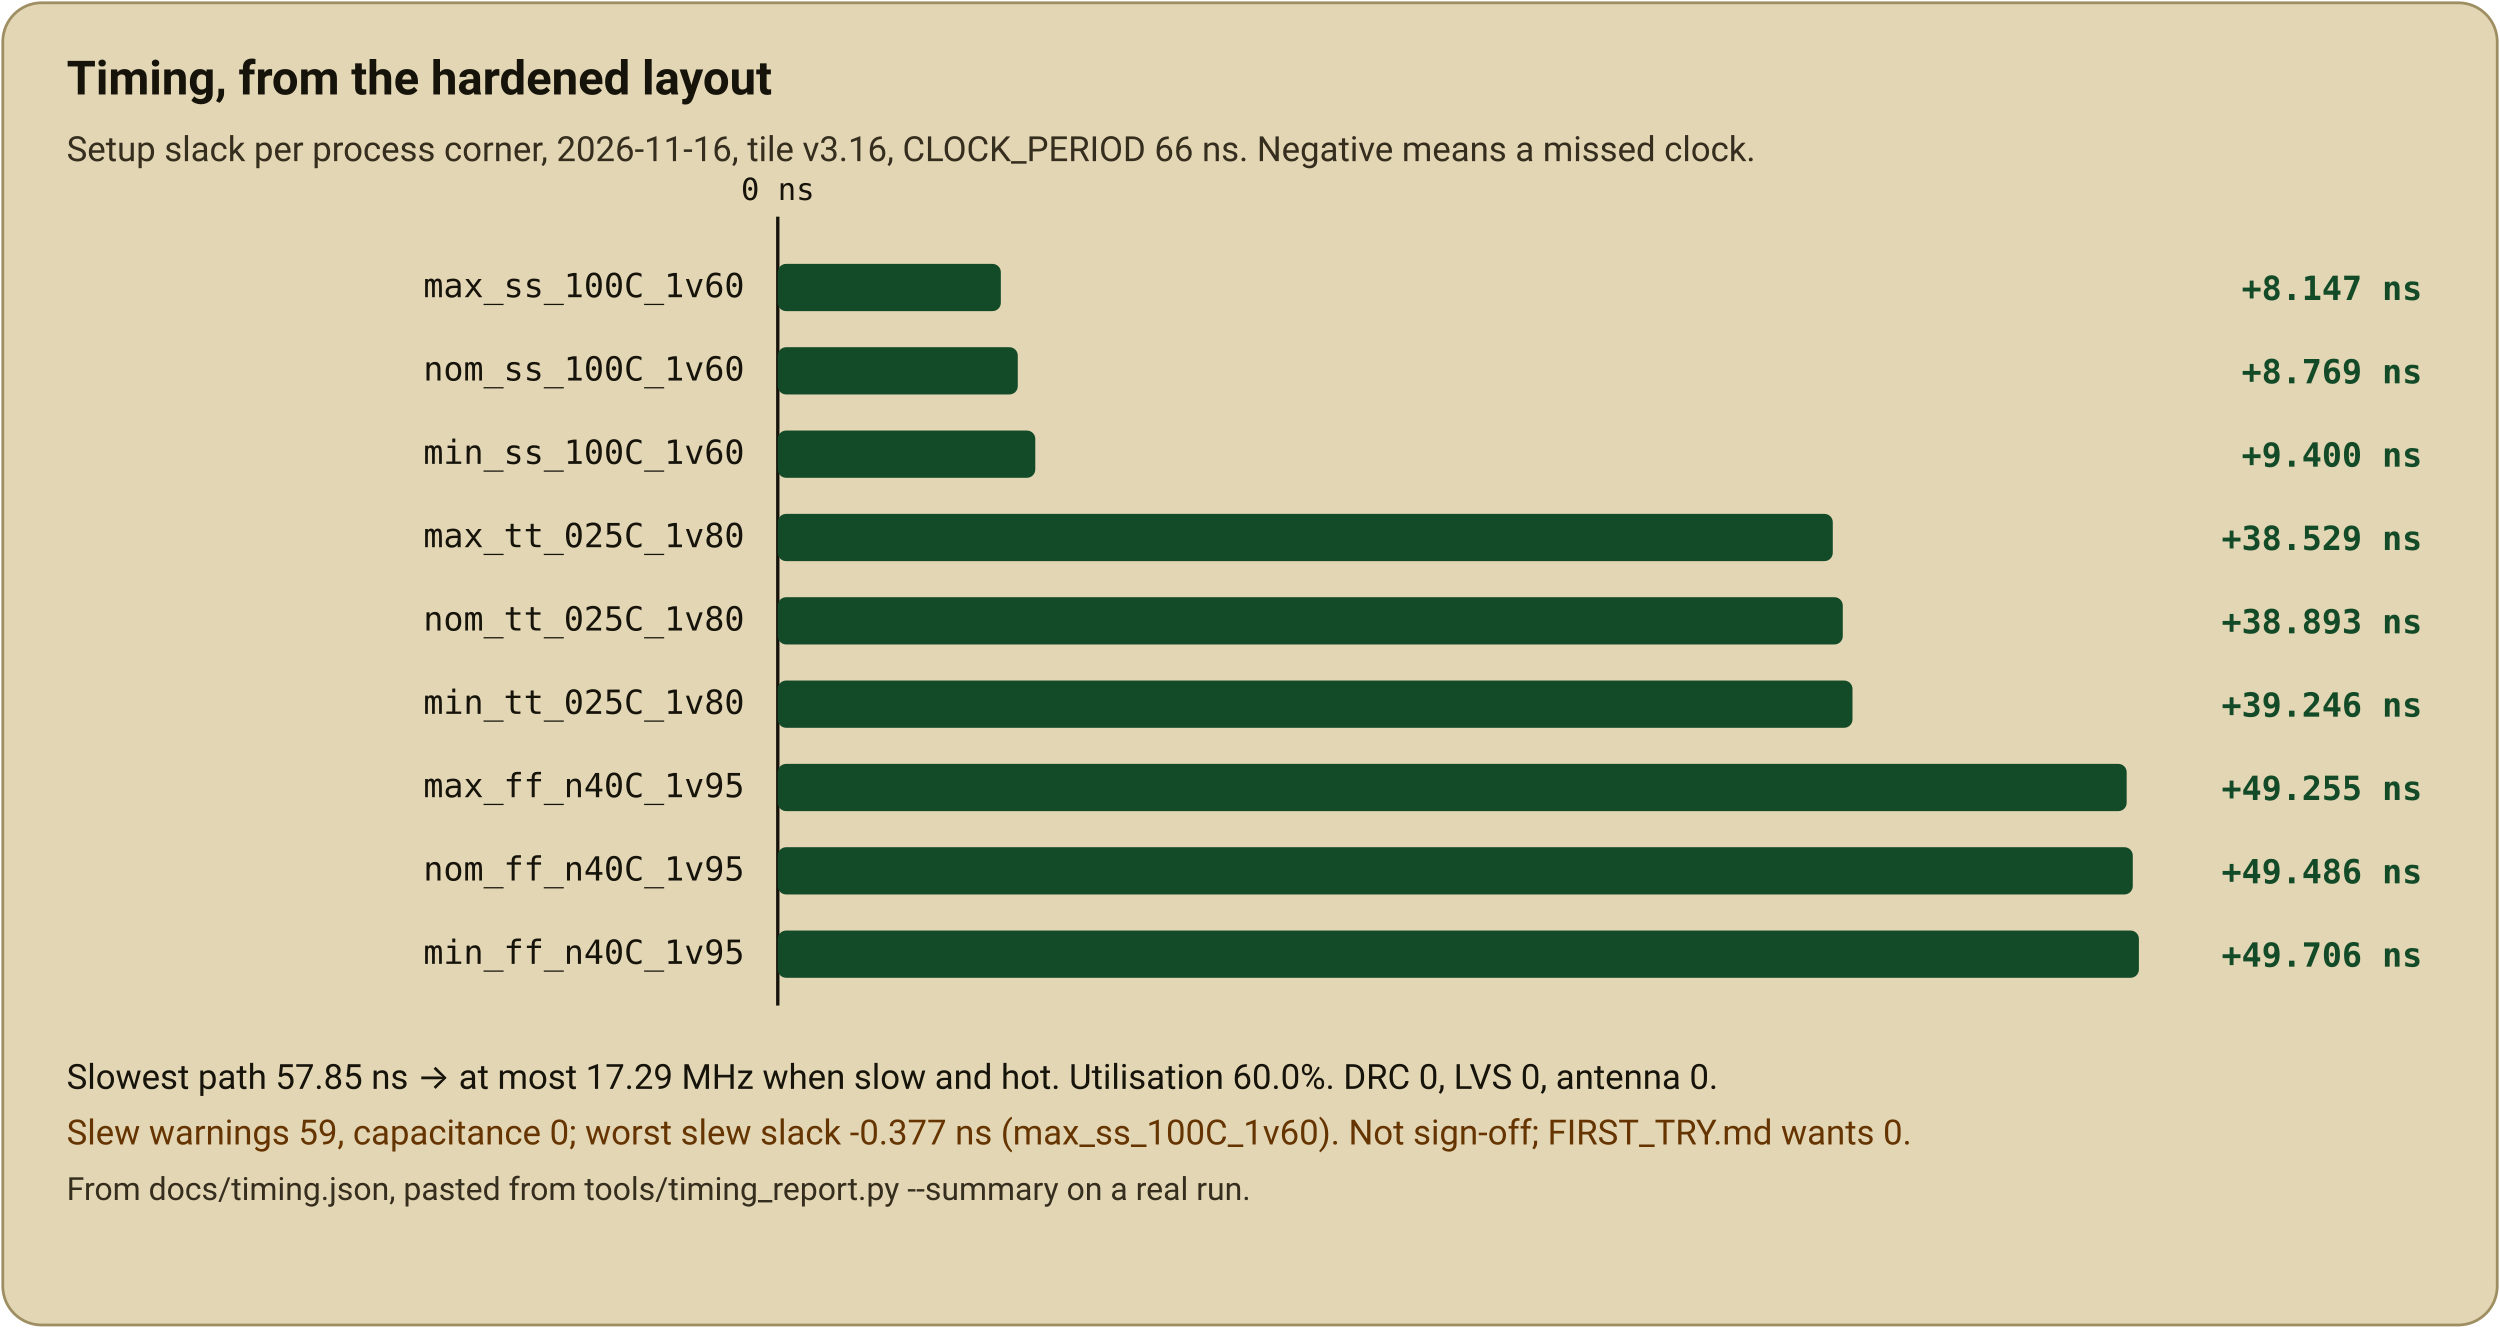
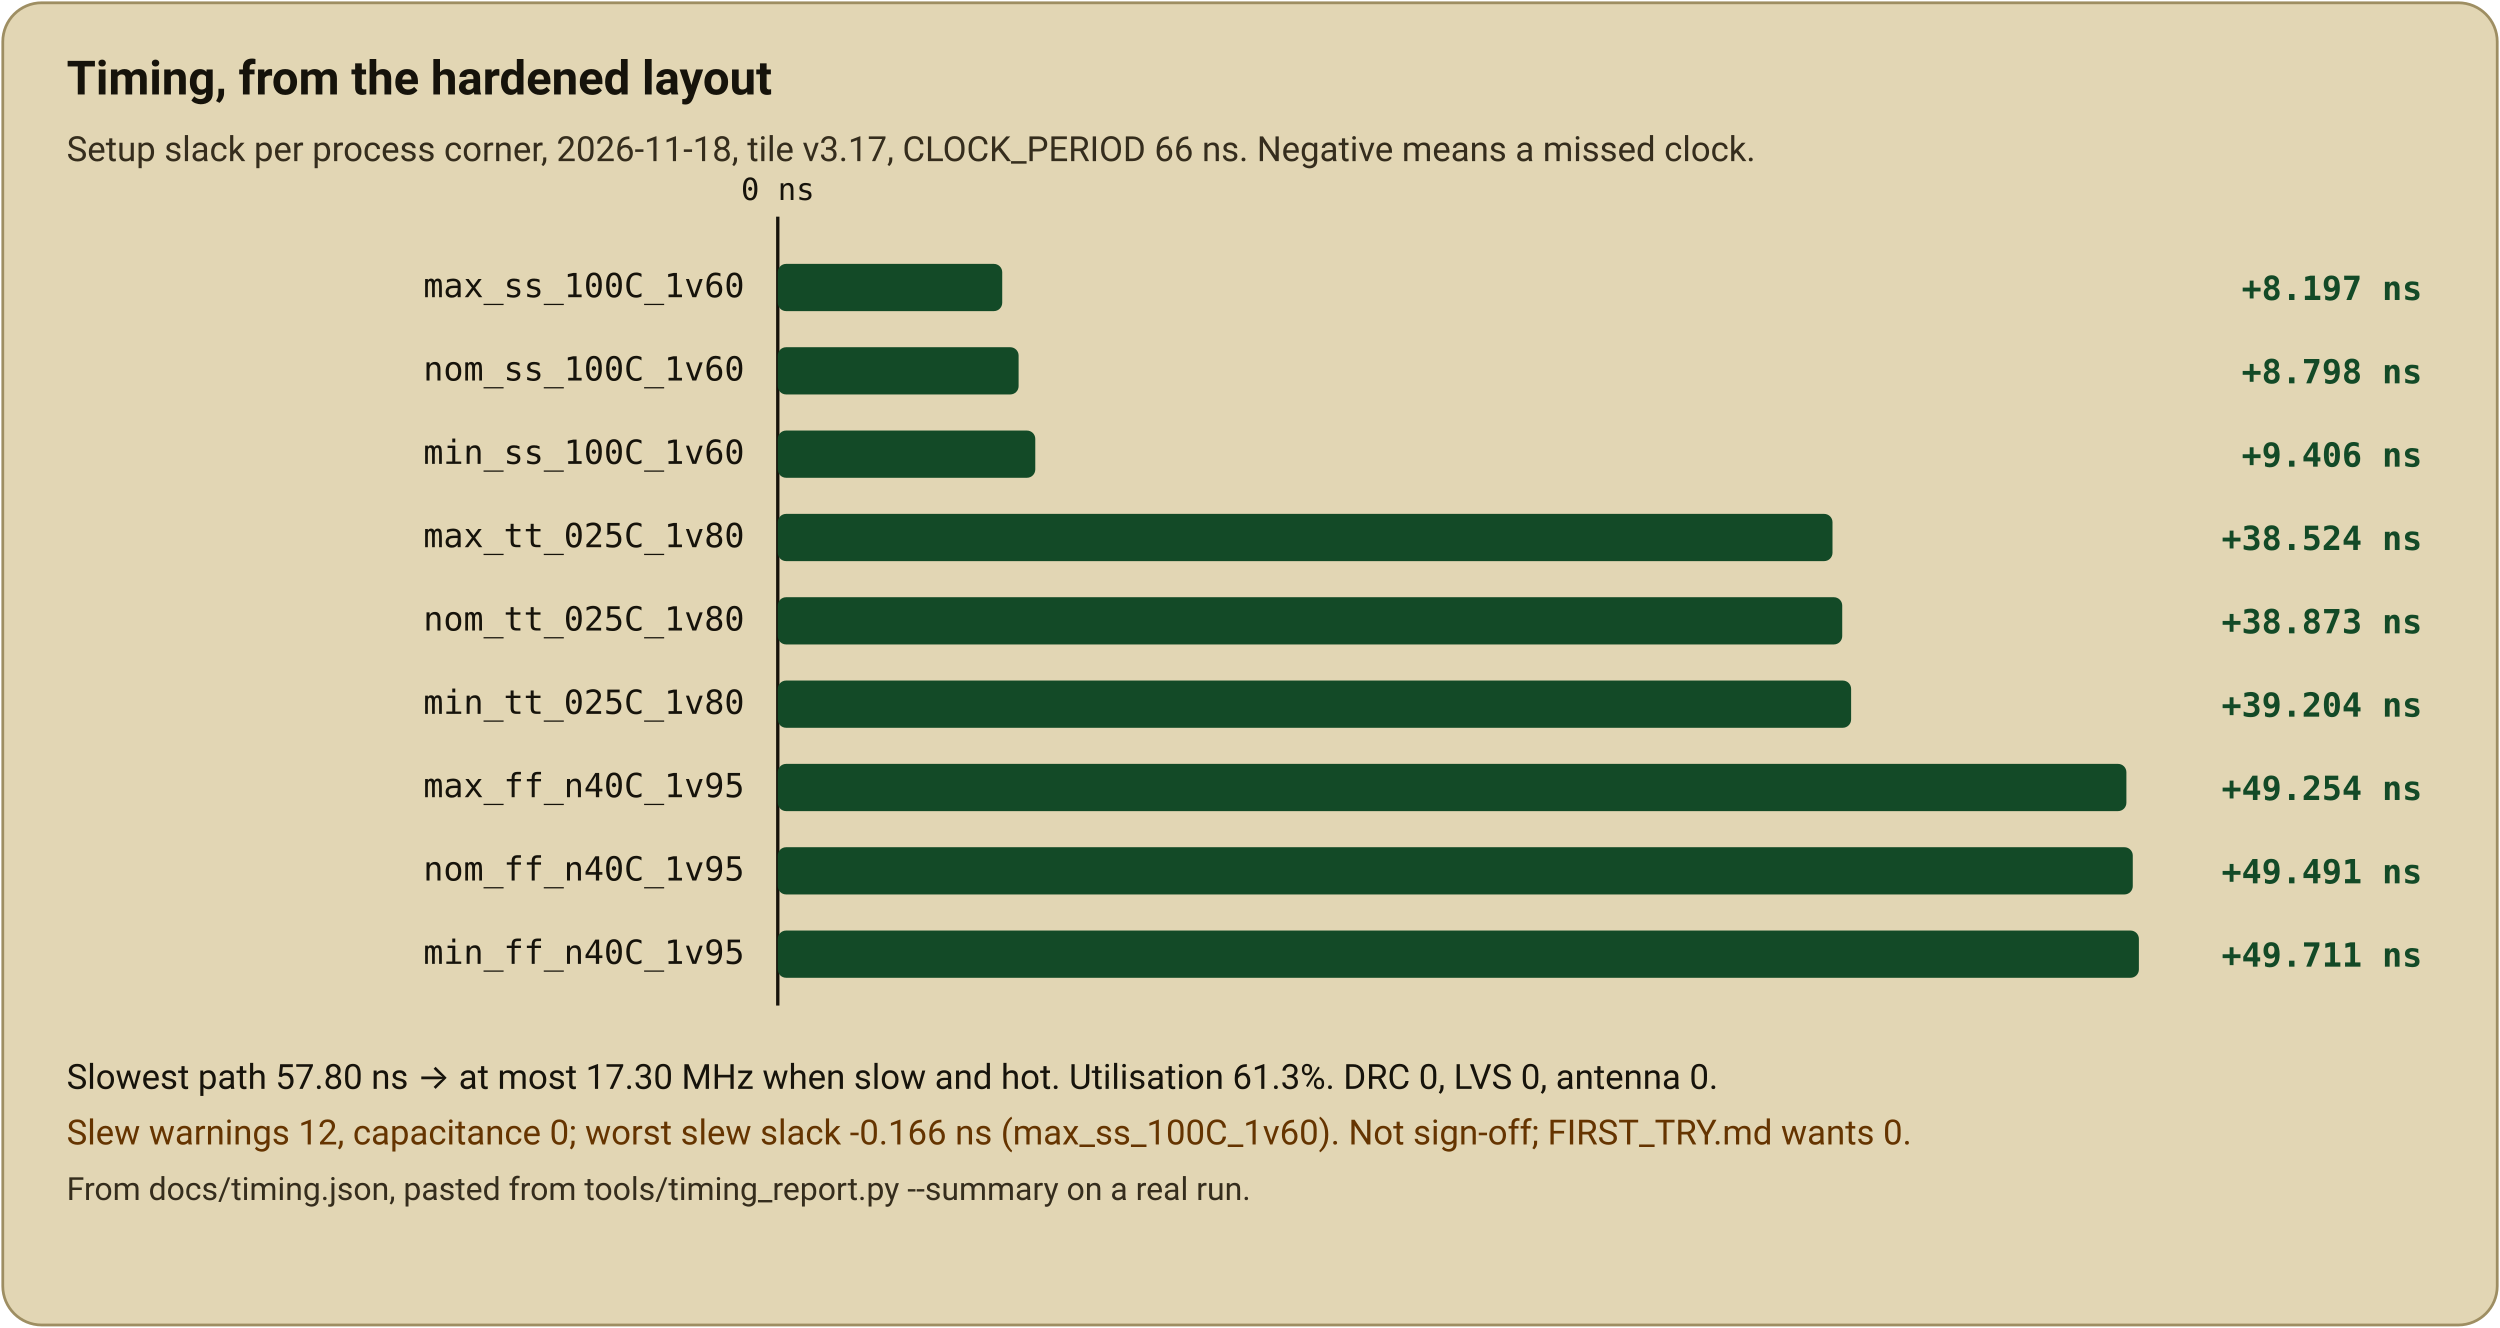
<svg xmlns="http://www.w3.org/2000/svg" viewBox="0 0 900 478" width="900" height="478" role="img" aria-label="Timing, from the hardened layout">
  <rect x="1" y="1" width="898" height="476" rx="14" fill="#e2d6b4" stroke="#9e8e62" />
  <text x="24" y="34" style="font-family:ui-sans-serif,system-ui,-apple-system,'Segoe UI',Roboto,sans-serif;font-size:17px;font-weight:700" fill="#16130b">Timing, from the hardened layout</text>
-   <text x="24" y="58" style="font-family:ui-sans-serif,system-ui,-apple-system,'Segoe UI',Roboto,sans-serif;font-size:12.5px" fill="#352d1d">Setup slack per process corner, 2026-11-16, tile v3.16, CLOCK_PERIOD 66 ns. Negative means a missed clock.</text>
+   <text x="24" y="58" style="font-family:ui-sans-serif,system-ui,-apple-system,'Segoe UI',Roboto,sans-serif;font-size:12.5px" fill="#352d1d">Setup slack per process corner, 2026-11-18, tile v3.17, CLOCK_PERIOD 66 ns. Negative means a missed clock.</text>
  <line x1="280.0" y1="78" x2="280.0" y2="362" stroke="#16130b" stroke-width="1.2" />
  <text x="280.0" y="72" text-anchor="middle" style="font-family:ui-monospace,SFMono-Regular,Menlo,Consolas,monospace;font-size:11px" fill="#16130b">0 ns</text>
  <text x="268" y="107" text-anchor="end" style="font-family:ui-monospace,SFMono-Regular,Menlo,Consolas,monospace;font-size:12px" fill="#16130b">max_ss_100C_1v60</text>
-   <rect x="280.0" y="95" width="80.3" height="17" rx="3" fill="#134a27" />
-   <text x="872" y="108" text-anchor="end" style="font-family:ui-monospace,SFMono-Regular,Menlo,Consolas,monospace;font-size:12px;font-weight:600" fill="#134a27">+8.147 ns</text>
+   <rect x="280.0" y="95" width="80.8" height="17" rx="3" fill="#134a27" />
+   <text x="872" y="108" text-anchor="end" style="font-family:ui-monospace,SFMono-Regular,Menlo,Consolas,monospace;font-size:12px;font-weight:600" fill="#134a27">+8.197 ns</text>
  <text x="268" y="137" text-anchor="end" style="font-family:ui-monospace,SFMono-Regular,Menlo,Consolas,monospace;font-size:12px" fill="#16130b">nom_ss_100C_1v60</text>
-   <rect x="280.0" y="125" width="86.4" height="17" rx="3" fill="#134a27" />
-   <text x="872" y="138" text-anchor="end" style="font-family:ui-monospace,SFMono-Regular,Menlo,Consolas,monospace;font-size:12px;font-weight:600" fill="#134a27">+8.769 ns</text>
+   <rect x="280.0" y="125" width="86.7" height="17" rx="3" fill="#134a27" />
+   <text x="872" y="138" text-anchor="end" style="font-family:ui-monospace,SFMono-Regular,Menlo,Consolas,monospace;font-size:12px;font-weight:600" fill="#134a27">+8.798 ns</text>
  <text x="268" y="167" text-anchor="end" style="font-family:ui-monospace,SFMono-Regular,Menlo,Consolas,monospace;font-size:12px" fill="#16130b">min_ss_100C_1v60</text>
  <rect x="280.0" y="155" width="92.7" height="17" rx="3" fill="#134a27" />
-   <text x="872" y="168" text-anchor="end" style="font-family:ui-monospace,SFMono-Regular,Menlo,Consolas,monospace;font-size:12px;font-weight:600" fill="#134a27">+9.400 ns</text>
+   <text x="872" y="168" text-anchor="end" style="font-family:ui-monospace,SFMono-Regular,Menlo,Consolas,monospace;font-size:12px;font-weight:600" fill="#134a27">+9.406 ns</text>
  <text x="268" y="197" text-anchor="end" style="font-family:ui-monospace,SFMono-Regular,Menlo,Consolas,monospace;font-size:12px" fill="#16130b">max_tt_025C_1v80</text>
-   <rect x="280.0" y="185" width="379.8" height="17" rx="3" fill="#134a27" />
-   <text x="872" y="198" text-anchor="end" style="font-family:ui-monospace,SFMono-Regular,Menlo,Consolas,monospace;font-size:12px;font-weight:600" fill="#134a27">+38.529 ns</text>
+   <rect x="280.0" y="185" width="379.7" height="17" rx="3" fill="#134a27" />
+   <text x="872" y="198" text-anchor="end" style="font-family:ui-monospace,SFMono-Regular,Menlo,Consolas,monospace;font-size:12px;font-weight:600" fill="#134a27">+38.524 ns</text>
  <text x="268" y="227" text-anchor="end" style="font-family:ui-monospace,SFMono-Regular,Menlo,Consolas,monospace;font-size:12px" fill="#16130b">nom_tt_025C_1v80</text>
-   <rect x="280.0" y="215" width="383.4" height="17" rx="3" fill="#134a27" />
-   <text x="872" y="228" text-anchor="end" style="font-family:ui-monospace,SFMono-Regular,Menlo,Consolas,monospace;font-size:12px;font-weight:600" fill="#134a27">+38.893 ns</text>
+   <rect x="280.0" y="215" width="383.2" height="17" rx="3" fill="#134a27" />
+   <text x="872" y="228" text-anchor="end" style="font-family:ui-monospace,SFMono-Regular,Menlo,Consolas,monospace;font-size:12px;font-weight:600" fill="#134a27">+38.873 ns</text>
  <text x="268" y="257" text-anchor="end" style="font-family:ui-monospace,SFMono-Regular,Menlo,Consolas,monospace;font-size:12px" fill="#16130b">min_tt_025C_1v80</text>
-   <rect x="280.0" y="245" width="386.9" height="17" rx="3" fill="#134a27" />
-   <text x="872" y="258" text-anchor="end" style="font-family:ui-monospace,SFMono-Regular,Menlo,Consolas,monospace;font-size:12px;font-weight:600" fill="#134a27">+39.246 ns</text>
+   <rect x="280.0" y="245" width="386.4" height="17" rx="3" fill="#134a27" />
+   <text x="872" y="258" text-anchor="end" style="font-family:ui-monospace,SFMono-Regular,Menlo,Consolas,monospace;font-size:12px;font-weight:600" fill="#134a27">+39.204 ns</text>
  <text x="268" y="287" text-anchor="end" style="font-family:ui-monospace,SFMono-Regular,Menlo,Consolas,monospace;font-size:12px" fill="#16130b">max_ff_n40C_1v95</text>
-   <rect x="280.0" y="275" width="485.6" height="17" rx="3" fill="#134a27" />
-   <text x="872" y="288" text-anchor="end" style="font-family:ui-monospace,SFMono-Regular,Menlo,Consolas,monospace;font-size:12px;font-weight:600" fill="#134a27">+49.255 ns</text>
+   <rect x="280.0" y="275" width="485.5" height="17" rx="3" fill="#134a27" />
+   <text x="872" y="288" text-anchor="end" style="font-family:ui-monospace,SFMono-Regular,Menlo,Consolas,monospace;font-size:12px;font-weight:600" fill="#134a27">+49.254 ns</text>
  <text x="268" y="317" text-anchor="end" style="font-family:ui-monospace,SFMono-Regular,Menlo,Consolas,monospace;font-size:12px" fill="#16130b">nom_ff_n40C_1v95</text>
  <rect x="280.0" y="305" width="487.8" height="17" rx="3" fill="#134a27" />
-   <text x="872" y="318" text-anchor="end" style="font-family:ui-monospace,SFMono-Regular,Menlo,Consolas,monospace;font-size:12px;font-weight:600" fill="#134a27">+49.486 ns</text>
+   <text x="872" y="318" text-anchor="end" style="font-family:ui-monospace,SFMono-Regular,Menlo,Consolas,monospace;font-size:12px;font-weight:600" fill="#134a27">+49.491 ns</text>
  <text x="268" y="347" text-anchor="end" style="font-family:ui-monospace,SFMono-Regular,Menlo,Consolas,monospace;font-size:12px" fill="#16130b">min_ff_n40C_1v95</text>
  <rect x="280.0" y="335" width="490.0" height="17" rx="3" fill="#134a27" />
-   <text x="872" y="348" text-anchor="end" style="font-family:ui-monospace,SFMono-Regular,Menlo,Consolas,monospace;font-size:12px;font-weight:600" fill="#134a27">+49.706 ns</text>
-   <text x="24" y="392" style="font-family:ui-sans-serif,system-ui,-apple-system,'Segoe UI',Roboto,sans-serif;font-size:12.5px" fill="#16130b">Slowest path 57.85 ns → at most 17.29 MHz when slow and hot. Utilisation 60.0%. DRC 0, LVS 0, antenna 0.</text>
-   <text x="24" y="412" style="font-family:ui-sans-serif,system-ui,-apple-system,'Segoe UI',Roboto,sans-serif;font-size:12.5px" fill="#653400">Slew warnings 59, capacitance 0; worst slew slack -0.377 ns (max_ss_100C_1v60). Not sign-off; FIRST_TRY.md wants 0.</text>
+   <text x="872" y="348" text-anchor="end" style="font-family:ui-monospace,SFMono-Regular,Menlo,Consolas,monospace;font-size:12px;font-weight:600" fill="#134a27">+49.711 ns</text>
+   <text x="24" y="392" style="font-family:ui-sans-serif,system-ui,-apple-system,'Segoe UI',Roboto,sans-serif;font-size:12.5px" fill="#16130b">Slowest path 57.80 ns → at most 17.30 MHz when slow and hot. Utilisation 61.3%. DRC 0, LVS 0, antenna 0.</text>
+   <text x="24" y="412" style="font-family:ui-sans-serif,system-ui,-apple-system,'Segoe UI',Roboto,sans-serif;font-size:12.5px" fill="#653400">Slew warnings 12, capacitance 0; worst slew slack -0.166 ns (max_ss_100C_1v60). Not sign-off; FIRST_TRY.md wants 0.</text>
  <text x="24" y="432" style="font-family:ui-sans-serif,system-ui,-apple-system,'Segoe UI',Roboto,sans-serif;font-size:11.5px" fill="#352d1d">From docs/timing.json, pasted from tools/timing_report.py --summary on a real run.</text>
</svg>
